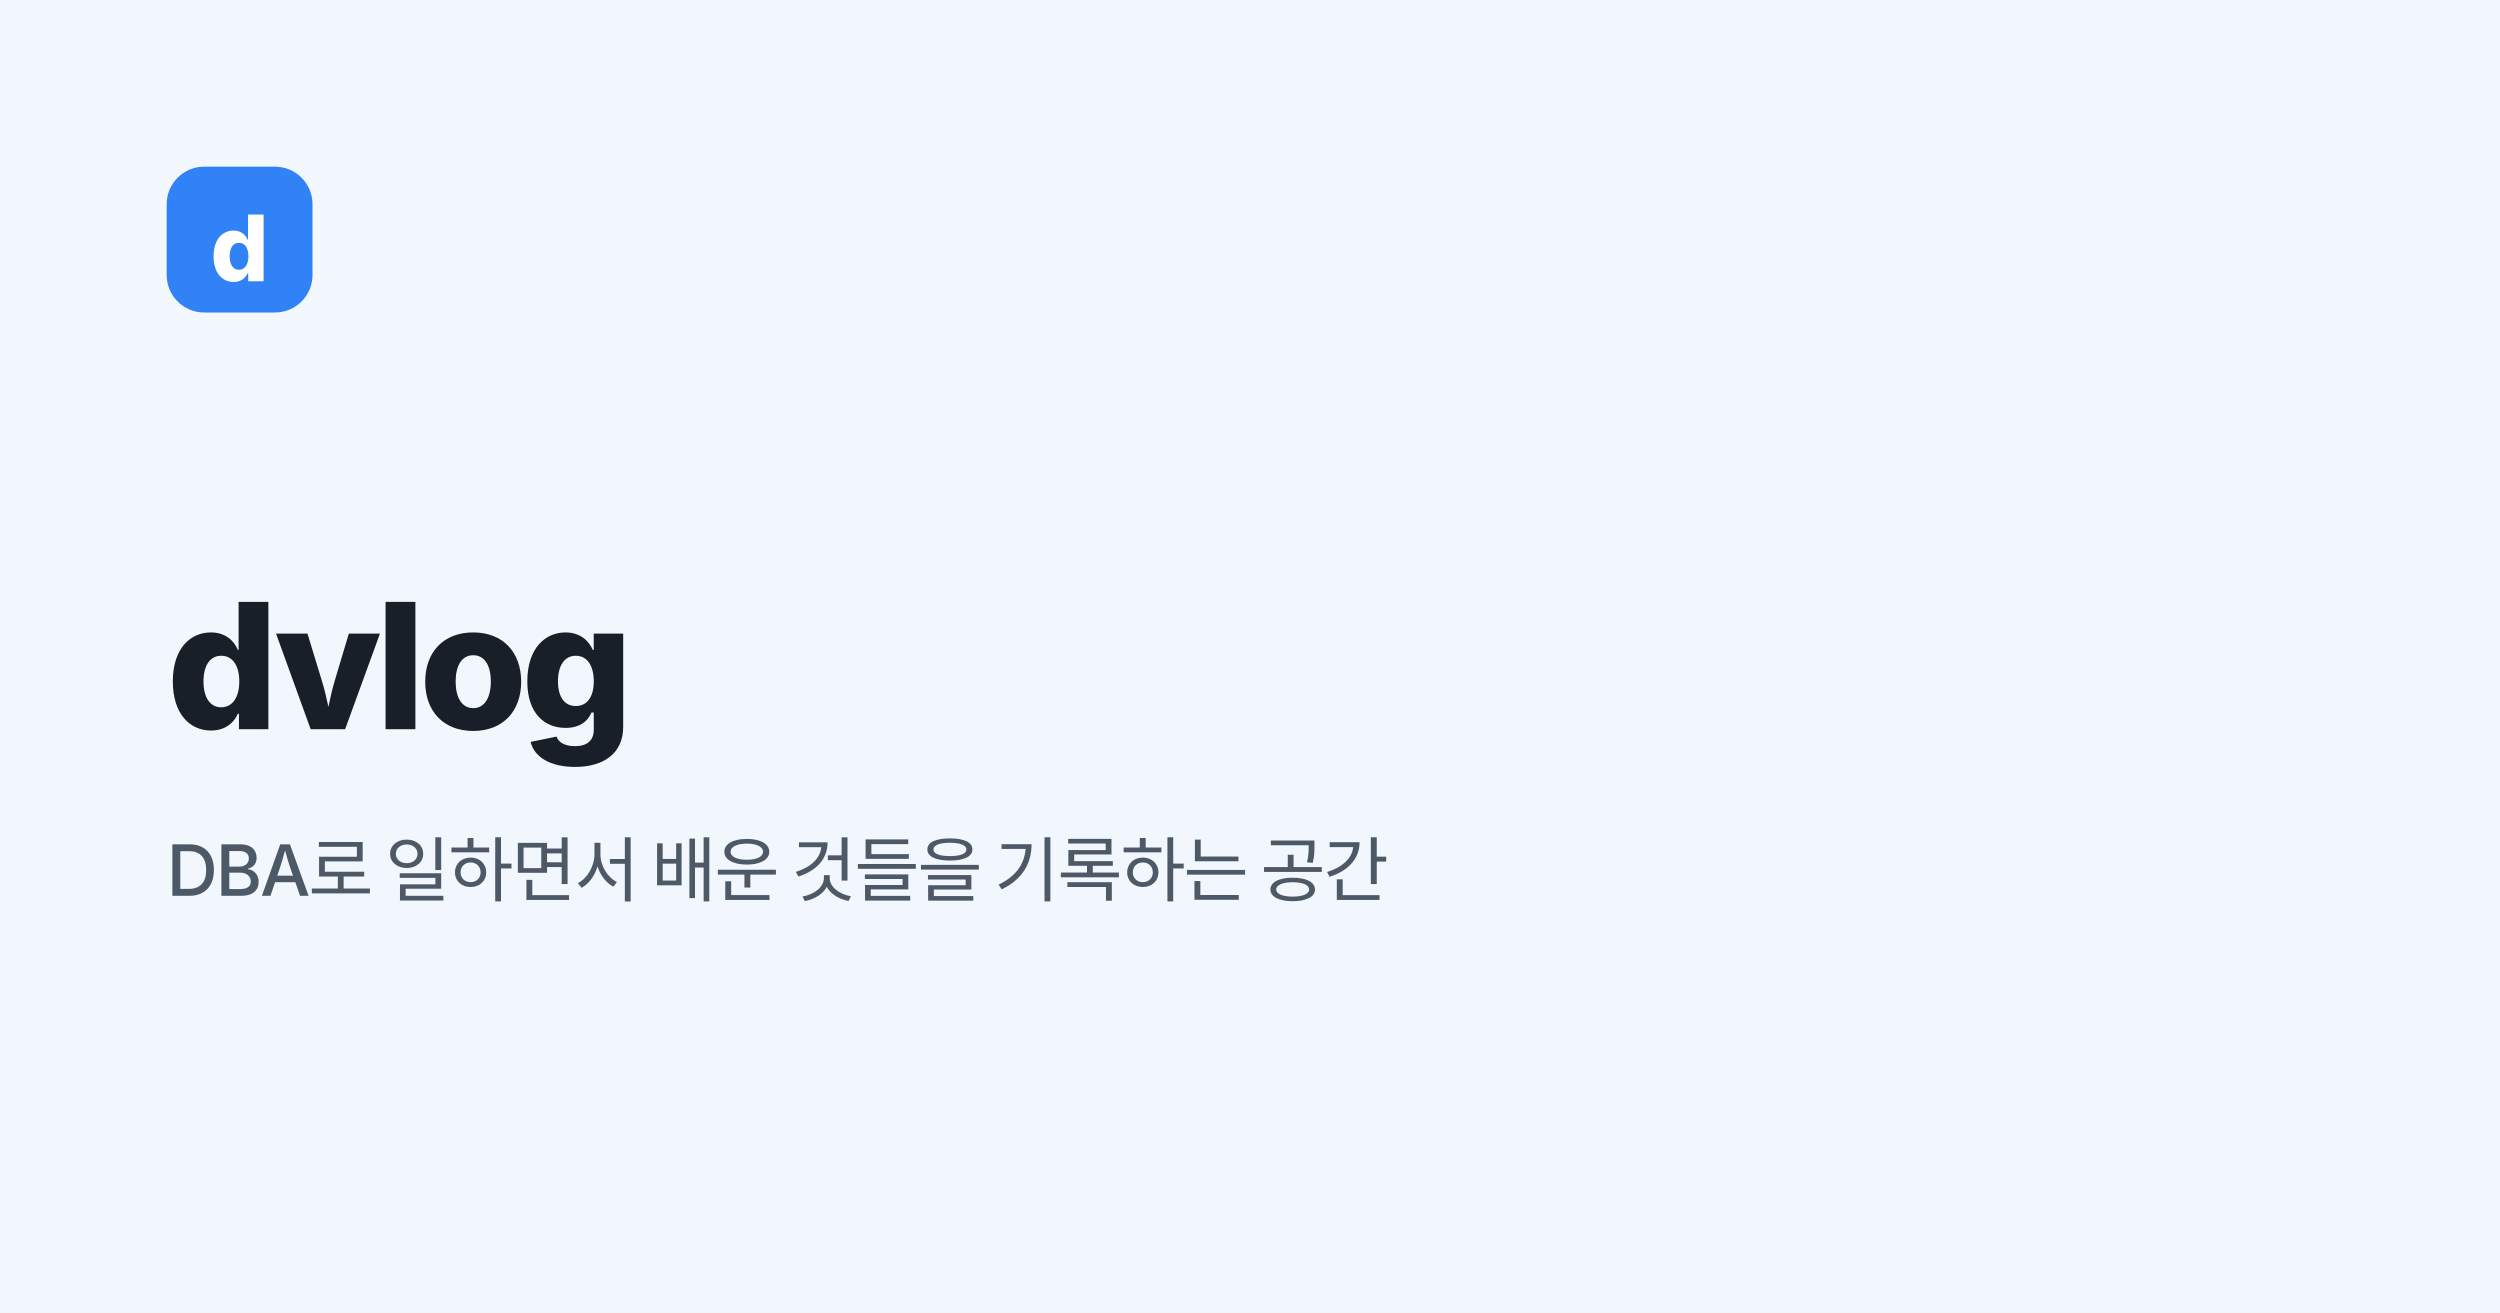
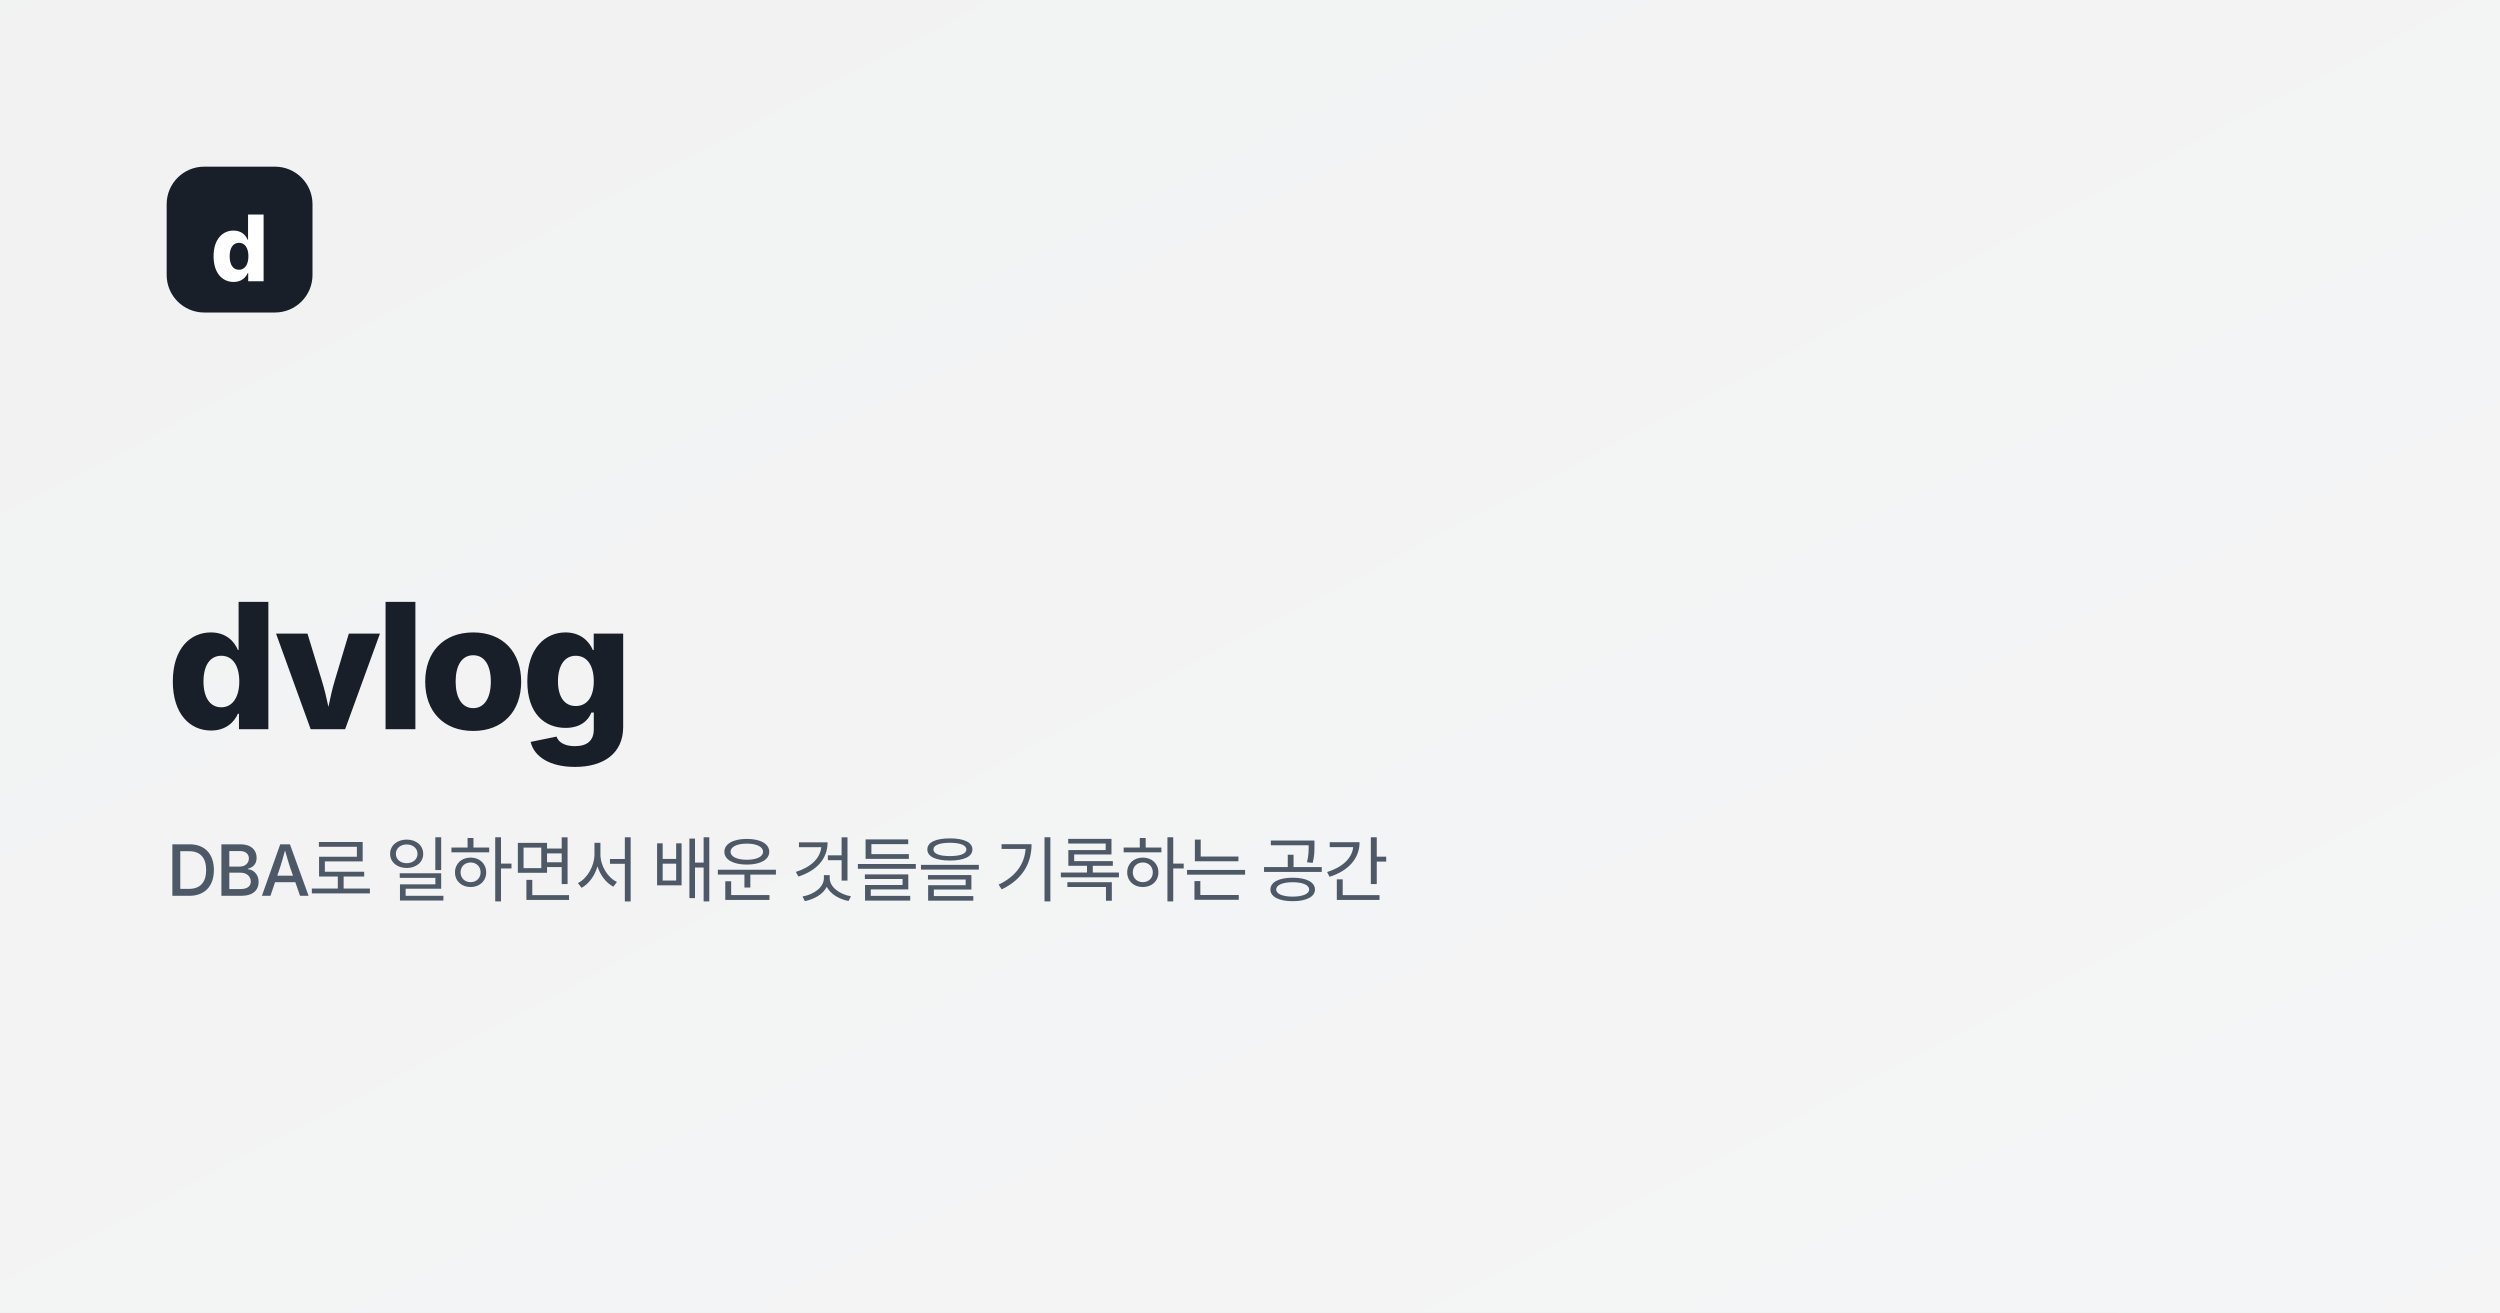
<svg xmlns="http://www.w3.org/2000/svg" viewBox="0 0 1200 630">
  <rect width="1200" height="630" fill="#ffffff" />
  <rect width="1200" height="630" fill="url(#g)" opacity="0.06" />
  <defs>
    <linearGradient id="g" x1="0" y1="0" x2="1" y2="1">
-       <stop offset="0" stop-color="#3182f6" />
-       <stop offset="1" stop-color="#1b64da" />
+       <stop offset="0" stop-color="#191f28" />
+       <stop offset="1" stop-color="#4e5968" />
    </linearGradient>
  </defs>
-   <rect x="80" y="80" width="70" height="70" rx="18" fill="#3182f6" />
+   <rect x="80" y="80" width="70" height="70" rx="18" fill="#191f28" />
  <text x="115" y="135" text-anchor="middle" font-family="-apple-system, sans-serif" font-size="44" font-weight="800" fill="#ffffff">d</text>
  <text x="80" y="350" font-family="-apple-system, 'Apple SD Gothic Neo', sans-serif" font-size="84" font-weight="800" fill="#191f28" letter-spacing="-3">dvlog</text>
  <text x="80" y="430" font-family="-apple-system, 'Apple SD Gothic Neo', sans-serif" font-size="34" font-weight="500" fill="#4e5968" letter-spacing="-1">DBA로 일하면서 배운 것들을 기록하는 공간</text>
</svg>
